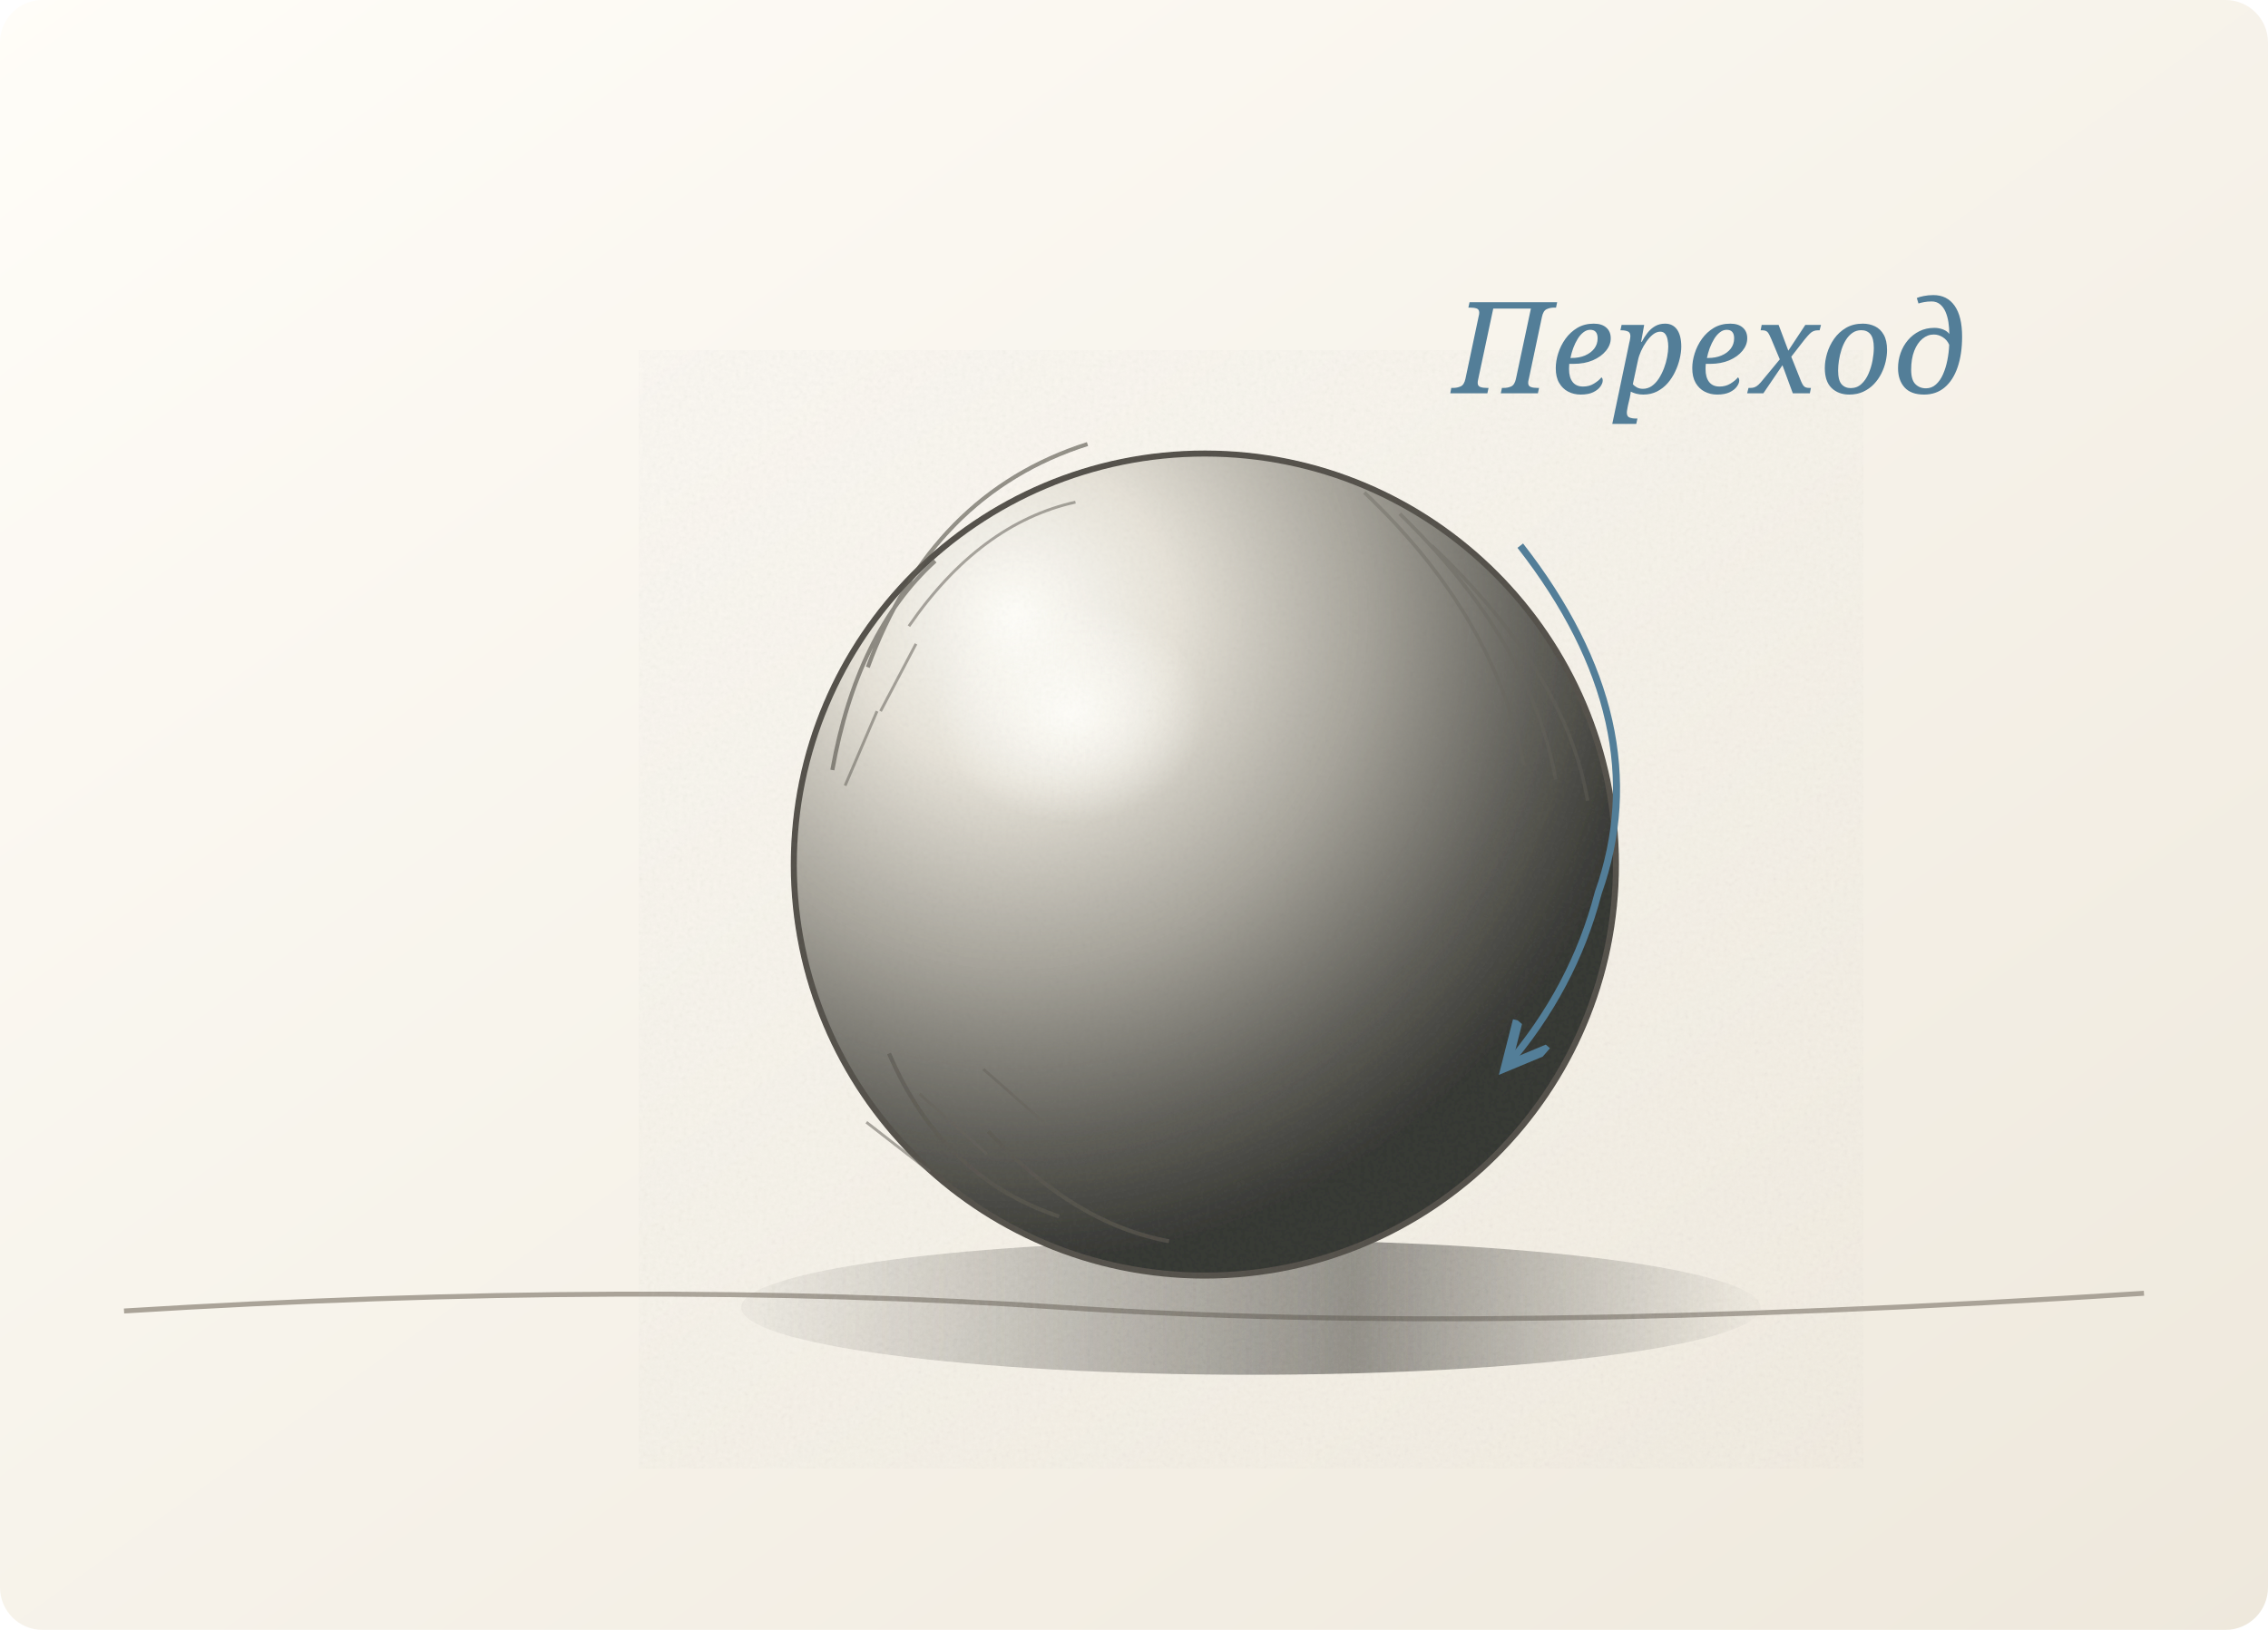
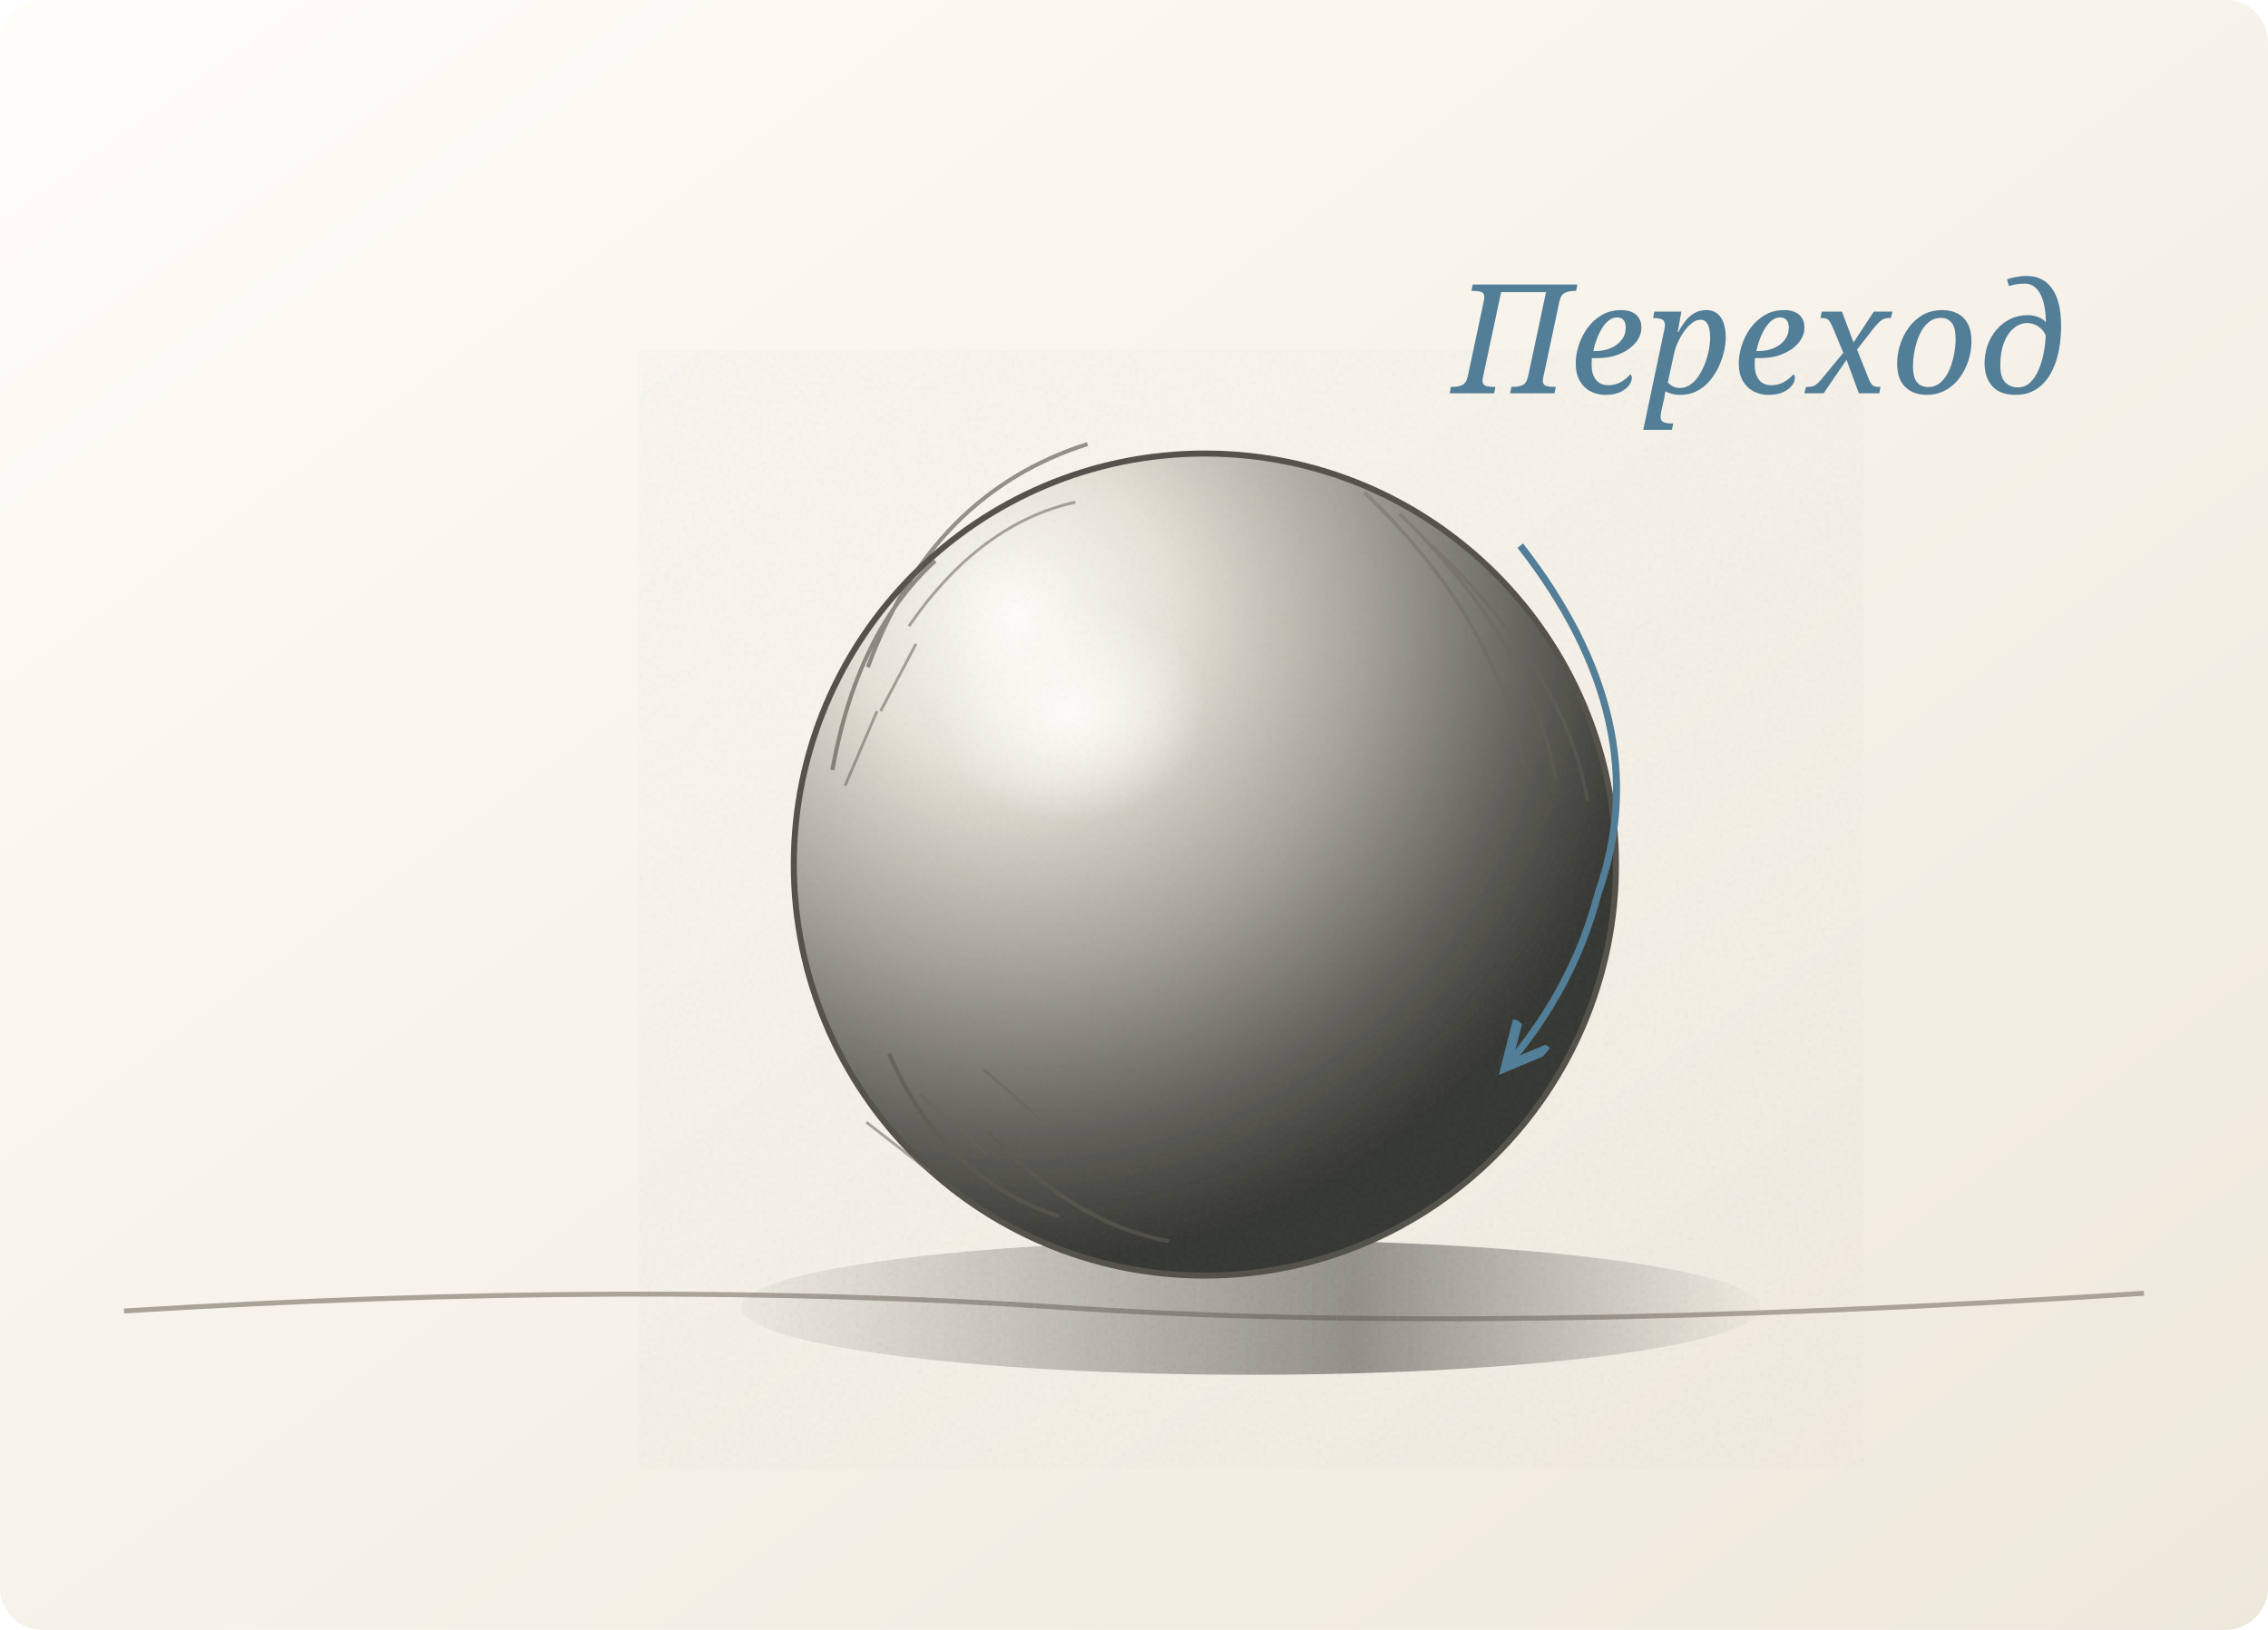
<svg xmlns="http://www.w3.org/2000/svg" viewBox="0 0 640 460" role="img" aria-labelledby="title desc">
  <defs>
    <linearGradient id="paper" x1="0" y1="0" x2="1" y2="1">
      <stop stop-color="#fffdf8" />
      <stop offset="1" stop-color="#eee8dc" />
    </linearGradient>
    <radialGradient id="ball" cx="27%" cy="20%" r="78%">
      <stop stop-color="#fffef9" />
      <stop offset=".25" stop-color="#e6e2d8" />
      <stop offset=".55" stop-color="#a6a39a" />
      <stop offset=".82" stop-color="#5f5e58" />
      <stop offset="1" stop-color="#393a36" />
    </radialGradient>
    <linearGradient id="cast">
      <stop stop-color="#57564f" stop-opacity=".05" />
      <stop offset=".6" stop-color="#55534d" stop-opacity=".6" />
      <stop offset="1" stop-color="#55534d" stop-opacity=".02" />
    </linearGradient>
    <radialGradient id="shine">
      <stop stop-color="#fffef9" stop-opacity=".98" />
      <stop offset="1" stop-color="#fffef9" stop-opacity="0" />
    </radialGradient>
    <filter id="paperGrain" x="-10%" y="-10%" width="120%" height="120%">
      <feTurbulence type="fractalNoise" baseFrequency=".8" numOctaves="2" seed="9" result="n" />
      <feColorMatrix in="n" type="saturate" values="0" result="mono" />
      <feComponentTransfer>
        <feFuncA type="table" tableValues="0 .09" />
      </feComponentTransfer>
      <feBlend in="SourceGraphic" mode="multiply" />
    </filter>
    <marker id="arrow" markerWidth="8" markerHeight="8" refX="6" refY="3" orient="auto">
      <path d="M0 0L6 3L0 6" fill="none" stroke="#537e98" stroke-width="1.4" />
    </marker>
  </defs>
  <rect width="640" height="460" rx="12" fill="url(#paper)" />
  <path d="M35 370Q180 361 300 369T605 365" fill="none" stroke="#aaa398" stroke-width="1.4" />
  <g filter="url(#paperGrain)">
    <ellipse cx="353" cy="369" rx="143.84" ry="19" fill="url(#cast)" />
    <circle cx="340" cy="244" r="116" fill="url(#ball)" stroke="#56534d" stroke-width="1.7" />
    <ellipse cx="302" cy="201" rx="38" ry="31" fill="url(#shine)" />
    <path d="M244.88 188.32q18 -49 62 -63m-72 92q7 -39 29 -59m-13 139q15 35 48 46m-20 -24q24 26 51 31" fill="none" stroke="#5d5a53" stroke-width="1.15" opacity=".65" />
    <path d="M256.48 176.72q20 -29 47 -35m-56 59l-9 21m20 -40l-10 19m-4 116l18 14m-3 -22l19 17m-1 -24l17 15" fill="none" stroke="#68645c" stroke-width=".8" opacity=".55" />
  </g>
  <path d="M429 154Q468 204 451 252Q444 279 425 301" stroke="#537e98" stroke-width="2" fill="none" marker-end="url(#arrow)" />
-   <text x="410" y="111" fill="#537e98" font-size="36" font-family="Georgia,serif" font-style="italic">Переход</text>
+   <text x="410" y="111" fill="#537e98" font-size="43" font-family="Georgia,serif" font-style="italic">Переход</text>
  <path d="M385 139Q422 174 430 216M395 145Q432 181 439 220M404 154Q442 190 448 226" stroke="#66635b" stroke-width="1" fill="none" opacity=".38" />
</svg>
